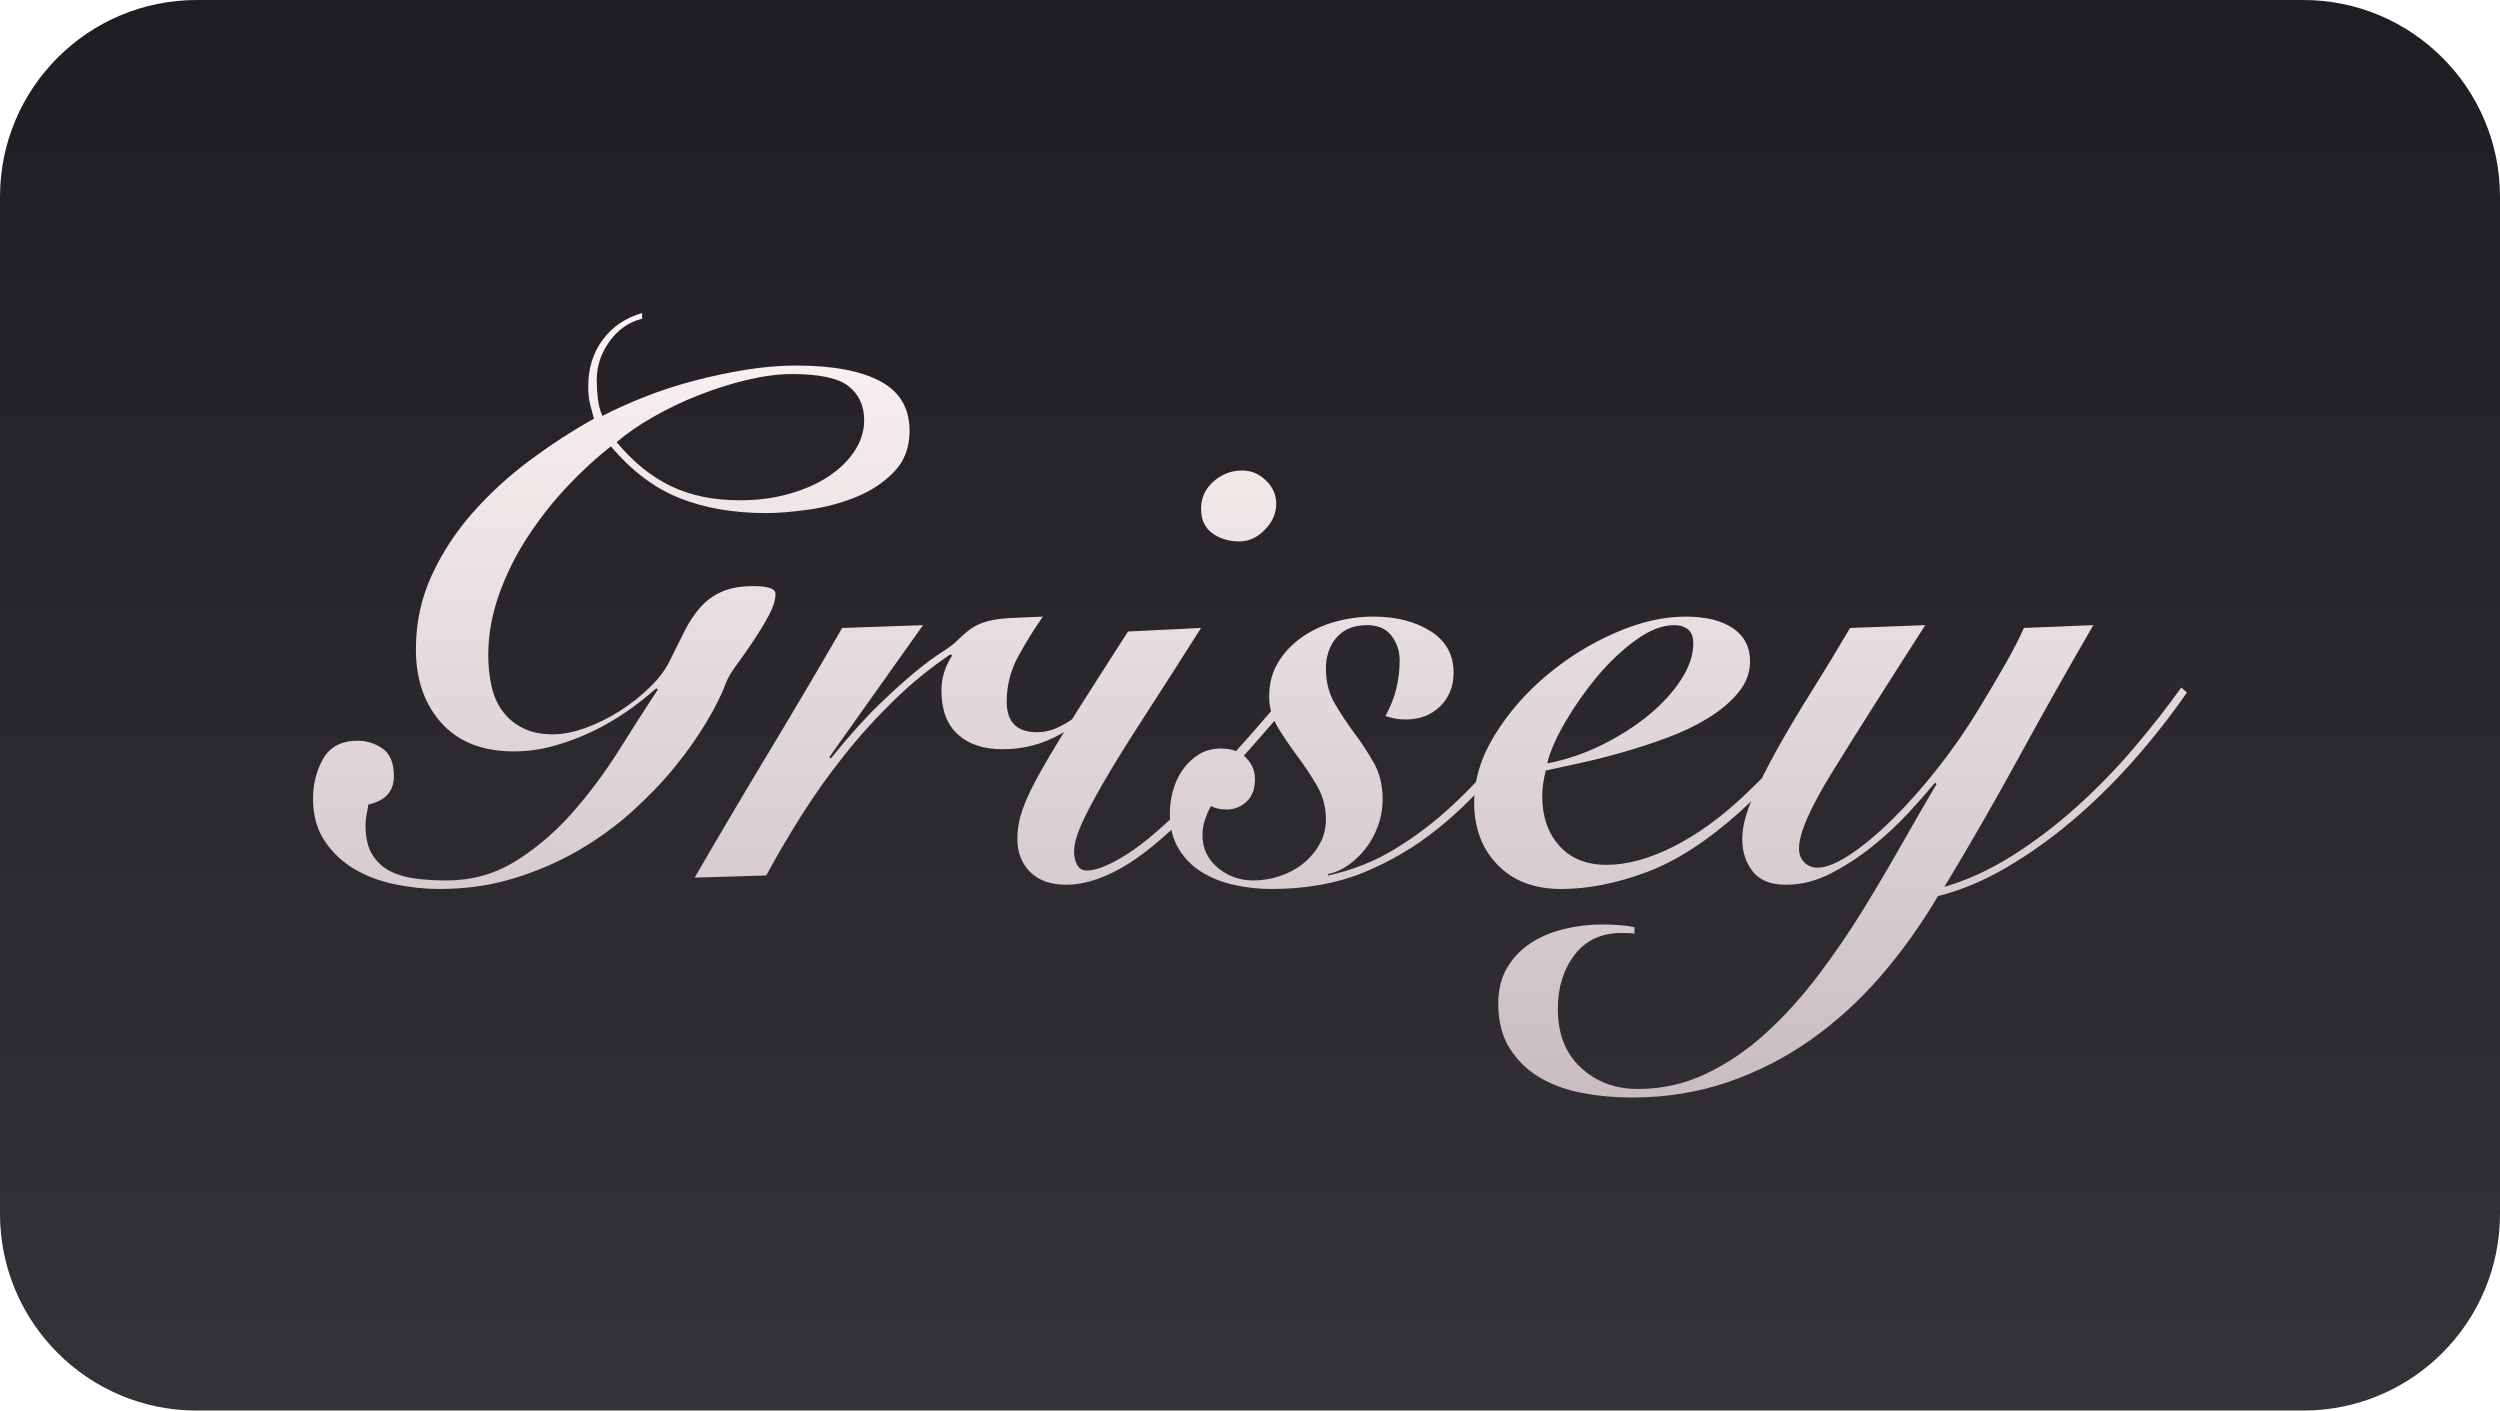
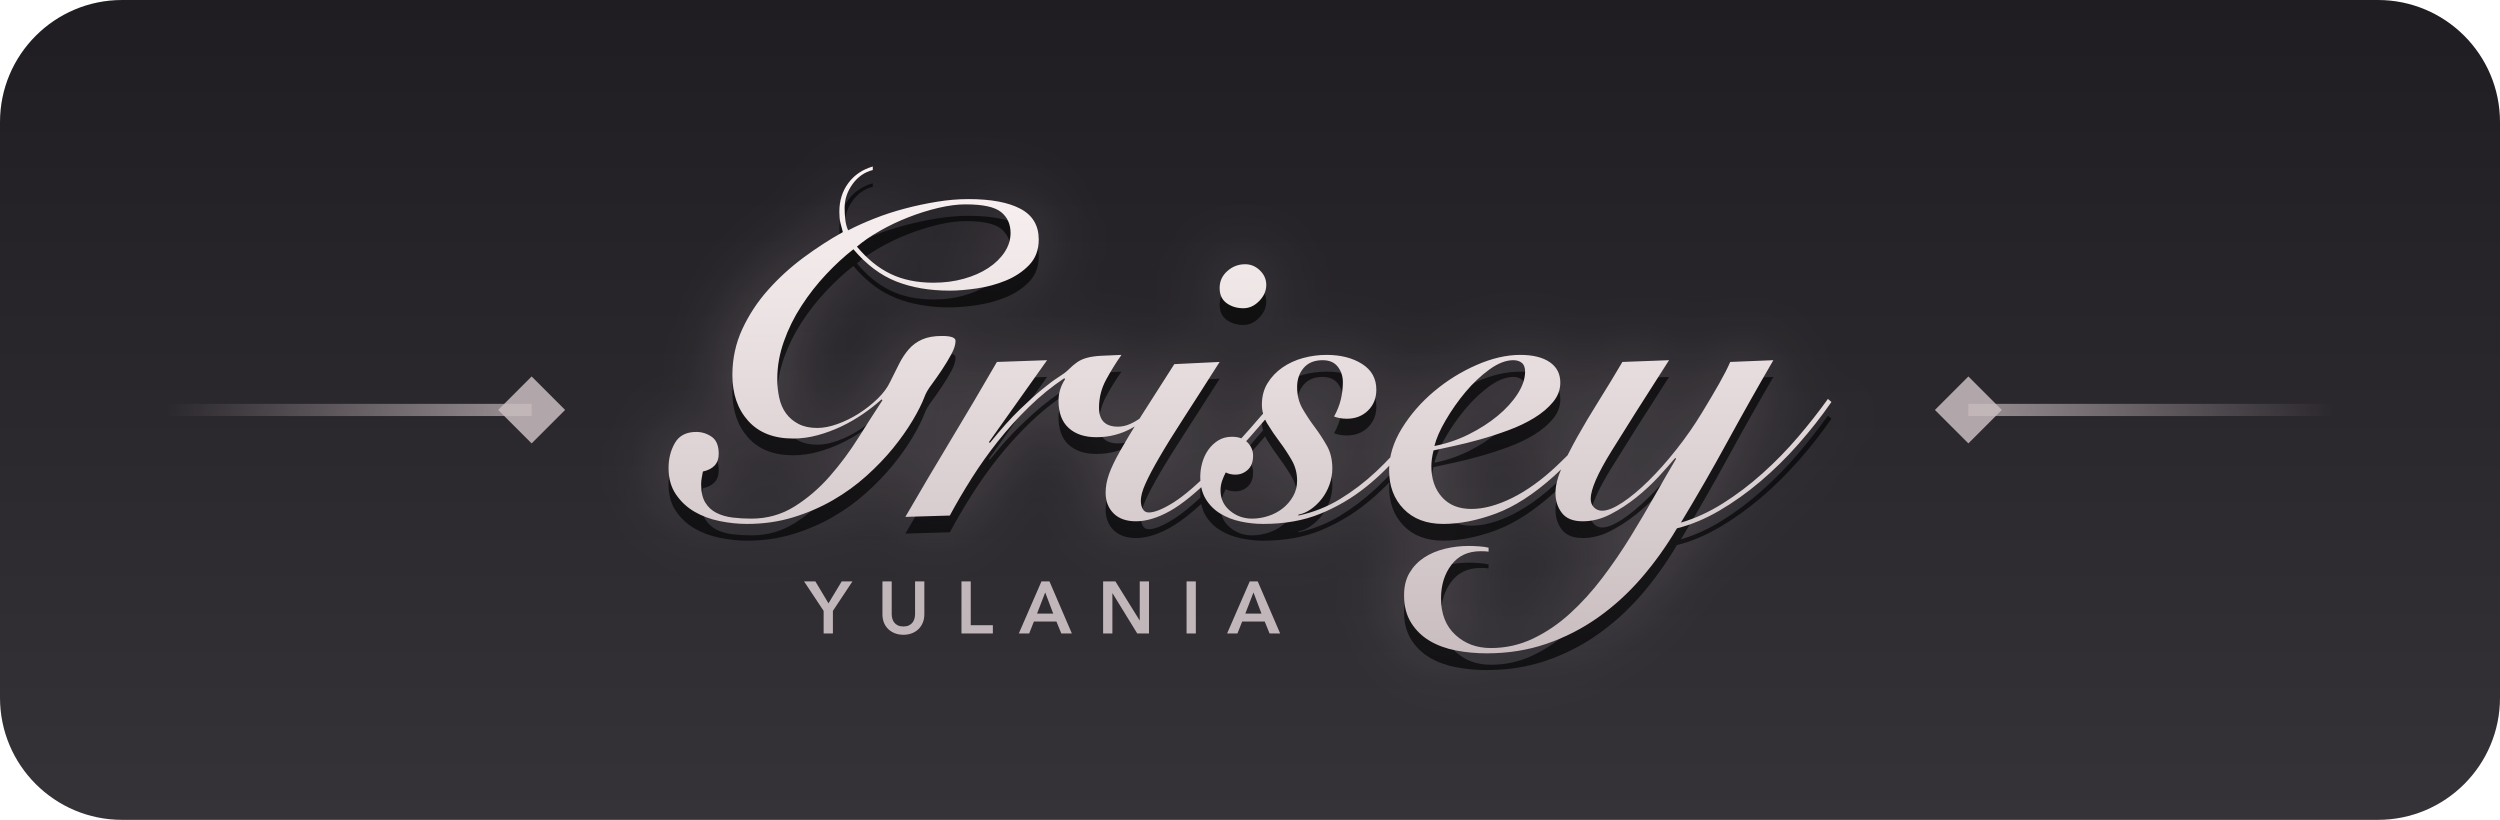
- <svg xmlns="http://www.w3.org/2000/svg" viewBox="0 0 559.03 315.42" role="img" aria-label="Grisey">
+ <svg xmlns="http://www.w3.org/2000/svg" viewBox="0 0 900.83 295.42" role="img" aria-label="Grisey, by Yulania">
  <defs>
    <linearGradient id="silver" x1="0" y1="0" x2="0" y2="1">
      <stop offset="0" stop-color="#fbf3f3" />
      <stop offset="1" stop-color="#c9bdc0" />
    </linearGradient>
    <linearGradient id="plate" x1="0" y1="0" x2="0" y2="1">
      <stop offset="0" stop-color="#201d22" />
      <stop offset="1" stop-color="#353238" />
    </linearGradient>
+     <linearGradient id="ruleLeft" gradientUnits="userSpaceOnUse" x1="191.56" y1="0" x2="60" y2="0">
+       <stop offset="0" stop-color="#c9bdc0" stop-opacity="0.7" />
+       <stop offset="1" stop-color="#c9bdc0" stop-opacity="0" />
+     </linearGradient>
+     <linearGradient id="ruleRight" gradientUnits="userSpaceOnUse" x1="709.27" y1="0" x2="840.83" y2="0">
+       <stop offset="0" stop-color="#c9bdc0" stop-opacity="0.7" />
+       <stop offset="1" stop-color="#c9bdc0" stop-opacity="0" />
+     </linearGradient>
+     <filter id="glow" x="-10%" y="-30%" width="120%" height="160%">
+       <feGaussianBlur stdDeviation="12.06" />
+     </filter>
  </defs>
-   <rect width="559.03" height="315.42" rx="44" fill="url(#plate)" />
-   <path transform="translate(70 70)" fill="url(#silver)" d="M73.59 1.27Q69.15 2.38 66.3 6.34Q63.44 10.31 63.44 14.91Q63.44 16.97 63.68 19.11Q63.92 21.25 64.71 23Q68.99 20.78 74.23 18.72Q79.46 16.65 85.17 15.15Q90.88 13.64 96.75 12.69Q102.62 11.74 108.01 11.74Q120.22 11.74 126.8 15.23Q133.39 18.72 133.39 26.33Q133.39 31.88 129.98 35.45Q126.57 39.02 121.57 41.08Q116.57 43.14 111.02 43.93Q105.47 44.73 101.35 44.73Q90.4 44.73 82 41.4Q73.59 38.07 66.61 29.82Q61.7 33.62 56.78 38.86Q51.86 44.09 47.9 50.2Q43.93 56.3 41.55 63.05Q39.18 69.79 39.18 76.45Q39.18 80.1 39.89 83.35Q40.6 86.6 42.35 88.98Q44.09 91.36 46.87 92.78Q49.64 94.21 53.61 94.21Q56.94 94.21 60.9 92.78Q64.87 91.36 68.6 88.98Q72.32 86.6 75.34 83.66Q78.35 80.73 79.78 77.72Q81.52 74.23 83.03 71.21Q84.54 68.2 86.52 65.9Q88.5 63.6 91.36 62.33Q94.21 61.06 98.49 61.06Q103.41 61.06 103.41 62.81Q103.41 64.87 101.9 67.64Q100.4 70.42 98.49 73.28Q96.59 76.13 94.77 78.59Q92.94 81.05 92.31 82.79Q90.88 86.6 87.95 91.51Q85.01 96.43 80.89 101.51Q76.76 106.58 71.29 111.5Q65.82 116.42 59.24 120.22Q52.66 124.03 44.89 126.41Q37.11 128.79 28.23 128.79Q23.47 128.79 18.4 127.76Q13.32 126.72 9.28 124.35Q5.23 121.97 2.62 118.08Q0 114.2 0 108.64Q0 103.57 2.3 99.6Q4.6 95.64 9.99 95.64Q13.01 95.64 15.54 97.38Q18.08 99.13 18.08 103.57Q18.08 108.64 12.37 109.91Q12.21 111.02 11.97 112.13Q11.74 113.24 11.74 114.51Q11.74 118.64 13.24 121.09Q14.75 123.55 17.29 124.82Q19.83 126.09 23.08 126.49Q26.33 126.88 29.82 126.88Q38.38 126.88 45.36 122.52Q52.34 118.16 58.05 111.66Q63.76 105.15 68.44 97.7Q73.12 90.25 77.08 84.22L76.76 83.9Q73.59 86.76 69.87 89.29Q66.14 91.83 62.09 93.74Q58.05 95.64 53.69 96.83Q49.33 98.02 44.89 98.02Q34.42 98.02 28.71 91.67Q23 85.33 23 75.18Q23 66.3 26.57 58.6Q30.13 50.91 35.84 44.49Q41.55 38.07 48.61 32.83Q55.67 27.6 62.81 23.63Q62.33 21.89 61.93 20.3Q61.54 18.72 61.54 16.34Q61.54 10.31 64.79 5.95Q68.04 1.59 73.59 0L73.59 1.27ZM123.24 23.95Q123.24 19.19 119.83 16.42Q116.42 13.64 107.06 13.64Q102.62 13.64 97.22 14.91Q91.83 16.18 86.36 18.32Q80.89 20.46 76.05 23.24Q71.21 26.01 67.88 28.87Q73.43 35.53 80.02 38.7Q86.6 41.87 95.48 41.87Q101.35 41.87 106.42 40.44Q111.5 39.02 115.23 36.56Q118.95 34.1 121.09 30.85Q123.24 27.6 123.24 23.95ZM85.33 126.25Q93.42 112.29 101.74 98.49Q110.07 84.69 118.32 70.42L136.4 69.79L115.46 99.29L115.78 99.6Q121.81 92.15 126.49 87.63Q131.17 83.11 134.66 80.25Q138.14 77.4 140.52 75.89Q142.9 74.39 144.01 73.28Q145.76 71.53 147.26 70.5Q148.77 69.47 150.83 68.91Q152.89 68.36 155.83 68.2Q158.76 68.04 163.2 67.88Q160.19 72.16 157.65 76.84Q155.11 81.52 155.11 86.92Q155.11 93.74 161.93 93.74Q164.16 93.74 166.3 92.78Q168.44 91.83 170.34 90.4Q172.24 88.98 173.99 87.31Q175.73 85.65 177.16 84.22L177.8 85.01Q173.35 90.56 167.33 94.05Q161.3 97.54 154.16 97.54Q147.82 97.54 144.17 94.21Q140.52 90.88 140.52 84.38Q140.52 80.25 142.9 76.61L142.59 76.29Q135.92 80.73 129.9 86.6Q123.87 92.47 118.72 98.97Q113.56 105.47 109.2 112.37Q104.84 119.27 101.35 125.77L85.33 126.25ZM198.57 70.42Q191.12 82.16 185.73 90.48Q180.33 98.81 176.92 104.68Q173.51 110.55 171.85 114.27Q170.18 118 170.18 120.38Q170.18 122.28 170.9 123.47Q171.61 124.66 173.04 124.66Q176.21 124.66 182 121.02Q187.79 117.37 196.51 108.49Q200 104.84 203.33 101.27Q206.66 97.7 209.6 94.37Q212.53 91.04 214.83 88.34Q217.13 85.65 218.56 84.06L219.98 85.01Q218.08 87.55 215.31 90.8Q212.53 94.05 209.36 97.62Q206.19 101.19 202.85 104.68Q199.52 108.17 196.35 111.34Q187.15 120.54 180.57 124.19Q173.99 127.84 168.44 127.84Q163.2 127.84 160.35 124.98Q157.49 122.13 157.49 117.53Q157.49 114.35 158.68 110.94Q159.87 107.53 162.73 102.46Q165.58 97.38 170.34 89.85Q175.1 82.32 182.24 71.21L198.57 70.42ZM207.77 35.21Q210.79 35.21 213.08 37.43Q215.38 39.65 215.38 42.66Q215.38 45.84 212.85 48.45Q210.31 51.07 207.14 51.07Q203.65 51.07 201.11 49.25Q198.57 47.42 198.57 43.77Q198.57 40.13 201.35 37.67Q204.12 35.21 207.77 35.21ZM226.96 125.77Q235.05 124.03 241.95 119.83Q248.85 115.62 254.88 109.99Q260.9 104.36 266.22 97.78Q271.53 91.2 276.61 84.54L277.87 85.49Q271.53 93.74 265.19 101.59Q258.84 109.44 251.31 115.46Q243.77 121.49 234.81 125.14Q225.85 128.79 214.27 128.79Q210.15 128.79 206.11 127.91Q202.06 127.04 198.81 125.06Q195.56 123.08 193.58 119.83Q191.59 116.57 191.59 111.82Q191.59 109.28 192.31 106.74Q193.02 104.2 194.45 102.14Q195.88 100.08 198.02 98.73Q200.16 97.38 203.01 97.38Q206.66 97.38 208.64 99.44Q210.63 101.51 210.63 104.2Q210.63 107.53 208.72 109.28Q206.82 111.02 204.28 111.02Q202.22 111.02 200.79 110.23Q200 111.66 199.44 113.32Q198.89 114.99 198.89 116.73Q198.89 121.17 202.3 124.03Q205.71 126.88 210.31 126.88Q213.16 126.88 216.1 125.93Q219.03 124.98 221.33 123.16Q223.63 121.33 225.06 118.79Q226.49 116.26 226.49 113.24Q226.49 109.12 224.5 105.71Q222.52 102.3 220.14 99.13Q217.76 95.96 215.78 92.7Q213.8 89.45 213.8 85.8Q213.8 81.36 215.86 78.03Q217.92 74.7 221.25 72.4Q224.58 70.1 228.71 68.99Q232.83 67.88 237.11 67.88Q244.73 67.88 249.88 71.13Q255.04 74.39 255.04 80.41Q255.04 85.01 252.02 87.95Q249.01 90.88 244.41 90.88Q242.98 90.88 241.79 90.64Q240.6 90.4 239.81 90.09Q241.55 86.92 242.27 83.82Q242.98 80.73 242.98 77.72Q242.98 74.54 241.16 72.16Q239.33 69.79 235.69 69.79Q231.25 69.79 228.87 72.56Q226.49 75.34 226.49 79.46Q226.49 83.9 228.47 87.31Q230.45 90.72 232.83 93.89Q235.21 97.07 237.19 100.56Q239.18 104.04 239.18 108.8Q239.18 111.82 238.14 114.67Q237.11 117.53 235.37 119.75Q233.62 121.97 231.48 123.47Q229.34 124.98 226.96 125.46L226.96 125.77ZM343.06 84.69Q338.14 91.36 332.51 97.86Q326.88 104.36 319.11 111.5Q308.17 121.33 298.1 125.06Q288.03 128.79 279.14 128.79Q270.1 128.79 264.87 123.39Q259.64 118 259.64 109.44Q259.64 101.82 264.23 94.37Q268.83 86.92 275.81 81.05Q282.79 75.18 291.12 71.53Q299.44 67.88 306.9 67.88Q313.72 67.88 317.53 70.5Q321.33 73.12 321.33 77.87Q321.33 81.68 318.72 84.85Q316.1 88.03 311.97 90.56Q307.85 93.1 302.7 95Q297.54 96.91 292.47 98.33Q287.39 99.76 282.95 100.71Q278.51 101.67 275.65 102.3Q274.86 105.47 274.86 108.01Q274.86 114.83 278.67 119.11Q282.47 123.39 289.29 123.39Q295.96 123.39 303.97 119.43Q311.97 115.46 320.06 107.85Q326.25 101.98 331.96 95.56Q337.67 89.14 341.95 83.58L343.06 84.69ZM308.64 73.91Q308.64 71.69 307.45 70.74Q306.26 69.79 304.36 69.79Q300.4 69.79 295.8 73.12Q291.2 76.45 287.15 81.28Q283.11 86.12 280.02 91.44Q276.92 96.75 275.97 100.71Q282.47 99.44 288.34 96.51Q294.21 93.58 298.73 89.85Q303.25 86.12 305.95 81.92Q308.64 77.72 308.64 73.91ZM295.48 138.78Q294.69 138.62 292.62 138.62Q285.8 138.62 282.08 143.54Q278.35 148.45 278.35 155.59Q278.35 164 283.51 168.75Q288.66 173.51 296.27 173.51Q304.36 173.51 311.5 170.1Q318.64 166.69 324.82 161.06Q331.01 155.43 336.48 148.22Q341.95 141 346.63 133.39Q351.31 125.77 355.43 118.48Q359.56 111.18 363.05 105.31L362.73 105Q360.35 107.85 356.78 111.74Q353.21 115.62 348.77 119.19Q344.33 122.76 339.41 125.3Q334.5 127.84 329.42 127.84Q324.19 127.84 321.89 124.82Q319.59 121.81 319.59 117.68Q319.59 113.72 321.81 108.64Q324.03 103.57 327.44 97.46Q330.85 91.36 335.13 84.54Q339.41 77.72 343.7 70.42L360.51 69.79Q347.18 90.56 339.73 102.62Q332.28 114.67 332.28 119.75Q332.28 121.65 333.47 122.84Q334.66 124.03 336.4 124.03Q339.25 124.03 343.7 121.09Q348.14 118.16 353.13 113.24Q358.13 108.33 363.2 101.9Q368.28 95.48 372.4 88.66Q375.89 82.95 378.59 78.19Q381.28 73.43 382.55 70.42L398.1 69.79Q389.53 84.54 381.52 99.21Q373.51 113.88 364.79 128.31Q372.4 126.09 379.86 121.41Q387.31 116.73 394.21 110.55Q401.11 104.36 407.06 97.38Q413.01 90.4 417.76 83.74L419.03 84.85Q413.64 92.62 407.14 100Q400.63 107.38 393.42 113.48Q386.2 119.59 378.59 124.03Q370.98 128.47 363.36 130.37Q357.65 140.05 350.52 148.3Q343.38 156.54 334.81 162.57Q326.25 168.6 316.26 172.01Q306.26 175.42 294.85 175.42Q289.14 175.42 283.74 174.39Q278.35 173.35 274.23 170.9Q270.1 168.44 267.57 164.39Q265.03 160.35 265.03 154.48Q265.03 149.72 267.01 146.39Q268.99 143.06 272.24 140.92Q275.5 138.78 279.7 137.75Q283.9 136.72 288.34 136.72Q290.25 136.72 292.23 136.88Q294.21 137.03 295.48 137.35L295.48 138.78Z" />
+   <rect width="900.83" height="295.42" rx="44" fill="url(#plate)" />
+   <rect x="60" y="145.52" width="131.56" height="4.39" fill="url(#ruleLeft)" />
+   <polygon points="191.56,135.65 203.62,147.71 191.56,159.77 179.5,147.71" fill="#c9bdc0" fill-opacity="0.85" />
+   <rect x="709.27" y="145.52" width="131.56" height="4.39" fill="url(#ruleRight)" />
+   <polygon points="709.27,135.65 721.33,147.71 709.27,159.77 697.21,147.71" fill="#c9bdc0" fill-opacity="0.85" />
+   <path transform="translate(240.9 60)" fill="#fbf3f3" fill-opacity="0.22" filter="url(#glow)" d="M73.59 1.27Q69.15 2.38 66.3 6.34Q63.44 10.31 63.44 14.91Q63.44 16.97 63.68 19.11Q63.92 21.25 64.71 23Q68.99 20.78 74.23 18.72Q79.46 16.65 85.17 15.15Q90.88 13.64 96.75 12.69Q102.62 11.74 108.01 11.74Q120.22 11.74 126.8 15.23Q133.39 18.72 133.39 26.33Q133.39 31.88 129.98 35.45Q126.57 39.02 121.57 41.08Q116.57 43.14 111.02 43.93Q105.47 44.73 101.35 44.73Q90.4 44.73 82 41.4Q73.59 38.07 66.61 29.82Q61.7 33.62 56.78 38.86Q51.86 44.09 47.9 50.2Q43.93 56.3 41.55 63.05Q39.18 69.79 39.18 76.45Q39.18 80.1 39.89 83.35Q40.6 86.6 42.35 88.98Q44.09 91.36 46.87 92.78Q49.64 94.21 53.61 94.21Q56.94 94.21 60.9 92.78Q64.87 91.36 68.6 88.98Q72.32 86.6 75.34 83.66Q78.35 80.73 79.78 77.72Q81.52 74.23 83.03 71.21Q84.54 68.2 86.52 65.9Q88.5 63.6 91.36 62.33Q94.21 61.06 98.49 61.06Q103.41 61.06 103.41 62.81Q103.41 64.87 101.9 67.64Q100.4 70.42 98.49 73.28Q96.59 76.13 94.77 78.59Q92.94 81.05 92.31 82.79Q90.88 86.6 87.95 91.51Q85.01 96.43 80.89 101.51Q76.76 106.58 71.29 111.5Q65.82 116.42 59.24 120.22Q52.66 124.03 44.89 126.41Q37.11 128.79 28.23 128.79Q23.47 128.79 18.4 127.76Q13.32 126.72 9.28 124.35Q5.23 121.97 2.62 118.08Q0 114.2 0 108.64Q0 103.57 2.3 99.6Q4.6 95.64 9.99 95.64Q13.01 95.64 15.54 97.38Q18.08 99.13 18.08 103.57Q18.08 108.64 12.37 109.91Q12.21 111.02 11.97 112.13Q11.74 113.24 11.74 114.51Q11.74 118.64 13.24 121.09Q14.75 123.55 17.29 124.82Q19.83 126.09 23.08 126.49Q26.33 126.88 29.82 126.88Q38.38 126.88 45.36 122.52Q52.34 118.16 58.05 111.66Q63.76 105.15 68.44 97.7Q73.12 90.25 77.08 84.22L76.76 83.9Q73.59 86.76 69.87 89.29Q66.14 91.83 62.09 93.74Q58.05 95.64 53.69 96.83Q49.33 98.02 44.89 98.02Q34.42 98.02 28.71 91.67Q23 85.33 23 75.18Q23 66.3 26.57 58.6Q30.13 50.91 35.84 44.49Q41.55 38.07 48.61 32.83Q55.67 27.6 62.81 23.63Q62.33 21.89 61.93 20.3Q61.54 18.72 61.54 16.34Q61.54 10.31 64.79 5.95Q68.04 1.59 73.59 0L73.59 1.27ZM123.24 23.95Q123.24 19.19 119.83 16.42Q116.42 13.64 107.06 13.64Q102.62 13.64 97.22 14.91Q91.83 16.18 86.36 18.32Q80.89 20.46 76.05 23.24Q71.21 26.01 67.88 28.87Q73.43 35.53 80.02 38.7Q86.6 41.87 95.48 41.87Q101.35 41.87 106.42 40.44Q111.5 39.02 115.23 36.56Q118.95 34.1 121.09 30.85Q123.24 27.6 123.24 23.95ZM85.33 126.25Q93.42 112.29 101.74 98.49Q110.07 84.69 118.32 70.42L136.4 69.79L115.46 99.29L115.78 99.6Q121.81 92.15 126.49 87.63Q131.17 83.11 134.66 80.25Q138.14 77.4 140.52 75.89Q142.9 74.39 144.01 73.28Q145.76 71.53 147.26 70.5Q148.77 69.47 150.83 68.91Q152.89 68.36 155.83 68.2Q158.76 68.04 163.2 67.88Q160.19 72.16 157.65 76.84Q155.11 81.52 155.11 86.92Q155.11 93.74 161.93 93.74Q164.16 93.74 166.3 92.78Q168.44 91.83 170.34 90.4Q172.24 88.98 173.99 87.31Q175.73 85.65 177.16 84.22L177.8 85.01Q173.35 90.56 167.33 94.05Q161.3 97.54 154.16 97.54Q147.82 97.54 144.17 94.21Q140.52 90.88 140.52 84.38Q140.52 80.25 142.9 76.61L142.59 76.29Q135.92 80.73 129.9 86.6Q123.87 92.47 118.72 98.97Q113.56 105.47 109.2 112.37Q104.84 119.27 101.35 125.77L85.33 126.25ZM198.57 70.42Q191.12 82.16 185.73 90.48Q180.33 98.81 176.92 104.68Q173.51 110.55 171.85 114.27Q170.18 118 170.18 120.38Q170.18 122.28 170.9 123.47Q171.61 124.66 173.04 124.66Q176.21 124.66 182 121.02Q187.79 117.37 196.51 108.49Q200 104.84 203.33 101.27Q206.66 97.7 209.6 94.37Q212.53 91.04 214.83 88.34Q217.13 85.65 218.56 84.06L219.98 85.01Q218.08 87.55 215.31 90.8Q212.53 94.05 209.36 97.62Q206.19 101.19 202.85 104.68Q199.52 108.17 196.35 111.34Q187.15 120.54 180.57 124.19Q173.99 127.84 168.44 127.84Q163.2 127.84 160.35 124.98Q157.49 122.13 157.49 117.53Q157.49 114.35 158.68 110.94Q159.87 107.53 162.73 102.46Q165.58 97.38 170.34 89.85Q175.1 82.32 182.24 71.21L198.57 70.42ZM207.77 35.21Q210.79 35.21 213.08 37.43Q215.38 39.65 215.38 42.66Q215.38 45.84 212.85 48.45Q210.31 51.07 207.14 51.07Q203.65 51.07 201.11 49.25Q198.57 47.42 198.57 43.77Q198.57 40.13 201.35 37.67Q204.12 35.21 207.77 35.21ZM226.96 125.77Q235.05 124.03 241.95 119.83Q248.85 115.62 254.88 109.99Q260.9 104.36 266.22 97.78Q271.53 91.2 276.61 84.54L277.87 85.49Q271.53 93.74 265.19 101.59Q258.84 109.44 251.31 115.46Q243.77 121.49 234.81 125.14Q225.85 128.79 214.27 128.79Q210.15 128.79 206.11 127.91Q202.06 127.04 198.81 125.06Q195.56 123.08 193.58 119.83Q191.59 116.57 191.59 111.82Q191.59 109.28 192.31 106.74Q193.02 104.2 194.45 102.14Q195.88 100.08 198.02 98.73Q200.16 97.38 203.01 97.38Q206.66 97.38 208.64 99.44Q210.63 101.51 210.63 104.2Q210.63 107.53 208.72 109.28Q206.82 111.02 204.28 111.02Q202.22 111.02 200.79 110.23Q200 111.66 199.44 113.32Q198.89 114.99 198.89 116.73Q198.89 121.17 202.3 124.03Q205.71 126.88 210.31 126.88Q213.16 126.88 216.1 125.93Q219.03 124.98 221.33 123.16Q223.63 121.33 225.06 118.79Q226.49 116.26 226.49 113.24Q226.49 109.12 224.5 105.71Q222.52 102.3 220.14 99.13Q217.76 95.96 215.78 92.7Q213.8 89.45 213.8 85.8Q213.8 81.36 215.86 78.03Q217.92 74.7 221.25 72.4Q224.58 70.1 228.71 68.99Q232.83 67.88 237.11 67.88Q244.73 67.88 249.88 71.13Q255.04 74.39 255.04 80.41Q255.04 85.01 252.02 87.95Q249.01 90.88 244.41 90.88Q242.98 90.88 241.79 90.64Q240.6 90.4 239.81 90.09Q241.55 86.92 242.27 83.82Q242.98 80.73 242.98 77.72Q242.98 74.54 241.16 72.16Q239.33 69.79 235.69 69.79Q231.25 69.79 228.87 72.56Q226.49 75.34 226.49 79.46Q226.49 83.9 228.47 87.31Q230.45 90.72 232.83 93.89Q235.21 97.07 237.19 100.56Q239.18 104.04 239.18 108.8Q239.18 111.82 238.14 114.67Q237.11 117.53 235.37 119.75Q233.62 121.97 231.48 123.47Q229.34 124.98 226.96 125.46L226.96 125.77ZM343.06 84.69Q338.14 91.36 332.51 97.86Q326.88 104.36 319.11 111.5Q308.17 121.33 298.1 125.06Q288.03 128.79 279.14 128.79Q270.1 128.79 264.87 123.39Q259.64 118 259.64 109.44Q259.64 101.82 264.23 94.37Q268.83 86.92 275.81 81.05Q282.79 75.18 291.12 71.53Q299.44 67.88 306.9 67.88Q313.72 67.88 317.53 70.5Q321.33 73.12 321.33 77.87Q321.33 81.68 318.72 84.85Q316.1 88.03 311.97 90.56Q307.85 93.1 302.7 95Q297.54 96.91 292.47 98.33Q287.39 99.76 282.95 100.71Q278.51 101.67 275.65 102.3Q274.86 105.47 274.86 108.01Q274.86 114.83 278.67 119.11Q282.47 123.39 289.29 123.39Q295.96 123.39 303.97 119.43Q311.97 115.46 320.06 107.85Q326.25 101.98 331.96 95.56Q337.67 89.14 341.95 83.58L343.06 84.69ZM308.64 73.91Q308.64 71.69 307.45 70.74Q306.26 69.79 304.36 69.79Q300.4 69.79 295.8 73.12Q291.2 76.45 287.15 81.28Q283.11 86.12 280.02 91.44Q276.92 96.75 275.97 100.71Q282.47 99.44 288.34 96.51Q294.21 93.58 298.73 89.85Q303.25 86.12 305.95 81.92Q308.64 77.72 308.64 73.91ZM295.48 138.78Q294.69 138.62 292.62 138.62Q285.8 138.62 282.08 143.54Q278.35 148.45 278.35 155.59Q278.35 164 283.51 168.75Q288.66 173.51 296.27 173.51Q304.36 173.51 311.5 170.1Q318.64 166.69 324.82 161.06Q331.01 155.43 336.48 148.22Q341.95 141 346.63 133.39Q351.31 125.77 355.43 118.48Q359.56 111.18 363.05 105.31L362.73 105Q360.35 107.85 356.78 111.74Q353.21 115.62 348.77 119.19Q344.33 122.76 339.41 125.3Q334.5 127.84 329.42 127.84Q324.19 127.84 321.89 124.82Q319.59 121.81 319.59 117.68Q319.59 113.72 321.81 108.64Q324.03 103.57 327.44 97.46Q330.85 91.36 335.13 84.54Q339.41 77.72 343.7 70.42L360.51 69.79Q347.18 90.56 339.73 102.62Q332.28 114.67 332.28 119.75Q332.28 121.65 333.47 122.84Q334.66 124.03 336.4 124.03Q339.25 124.03 343.7 121.09Q348.14 118.16 353.13 113.24Q358.13 108.33 363.2 101.9Q368.28 95.48 372.4 88.66Q375.89 82.95 378.59 78.19Q381.28 73.43 382.55 70.42L398.1 69.79Q389.53 84.54 381.52 99.21Q373.51 113.88 364.79 128.31Q372.4 126.09 379.86 121.41Q387.31 116.73 394.21 110.55Q401.11 104.36 407.06 97.38Q413.01 90.4 417.76 83.74L419.03 84.85Q413.64 92.62 407.14 100Q400.63 107.38 393.42 113.48Q386.2 119.59 378.59 124.03Q370.98 128.47 363.36 130.37Q357.65 140.05 350.52 148.3Q343.38 156.54 334.81 162.57Q326.25 168.6 316.26 172.01Q306.26 175.42 294.85 175.42Q289.14 175.42 283.74 174.39Q278.35 173.35 274.23 170.9Q270.1 168.44 267.57 164.39Q265.03 160.35 265.03 154.48Q265.03 149.72 267.01 146.39Q268.99 143.06 272.24 140.92Q275.5 138.78 279.7 137.75Q283.9 136.72 288.34 136.72Q290.25 136.72 292.23 136.88Q294.21 137.03 295.48 137.35L295.48 138.78Z" />
+   <path transform="translate(240.9 66.03)" fill="#000" fill-opacity="0.65" d="M73.59 1.27Q69.15 2.38 66.3 6.34Q63.44 10.31 63.44 14.91Q63.44 16.97 63.68 19.11Q63.92 21.25 64.71 23Q68.99 20.78 74.23 18.72Q79.46 16.65 85.17 15.15Q90.88 13.64 96.75 12.69Q102.62 11.74 108.01 11.74Q120.22 11.74 126.8 15.23Q133.39 18.72 133.39 26.33Q133.39 31.88 129.98 35.45Q126.57 39.02 121.57 41.08Q116.57 43.14 111.02 43.93Q105.47 44.73 101.35 44.73Q90.4 44.73 82 41.4Q73.59 38.07 66.61 29.82Q61.7 33.62 56.78 38.86Q51.86 44.09 47.9 50.2Q43.93 56.3 41.55 63.05Q39.18 69.79 39.18 76.45Q39.18 80.1 39.89 83.35Q40.6 86.6 42.35 88.98Q44.09 91.36 46.87 92.78Q49.64 94.21 53.61 94.21Q56.94 94.21 60.9 92.78Q64.87 91.36 68.6 88.98Q72.32 86.6 75.34 83.66Q78.35 80.73 79.78 77.72Q81.52 74.23 83.03 71.21Q84.54 68.2 86.52 65.9Q88.5 63.6 91.36 62.33Q94.21 61.06 98.49 61.06Q103.41 61.06 103.41 62.81Q103.41 64.87 101.9 67.64Q100.4 70.42 98.49 73.28Q96.59 76.13 94.77 78.59Q92.94 81.05 92.31 82.79Q90.88 86.6 87.95 91.51Q85.01 96.43 80.89 101.51Q76.76 106.58 71.29 111.5Q65.82 116.42 59.24 120.22Q52.66 124.03 44.89 126.41Q37.11 128.79 28.23 128.79Q23.47 128.79 18.4 127.76Q13.32 126.72 9.28 124.35Q5.23 121.97 2.62 118.08Q0 114.2 0 108.64Q0 103.57 2.3 99.6Q4.6 95.64 9.99 95.64Q13.01 95.64 15.54 97.38Q18.08 99.13 18.08 103.57Q18.08 108.64 12.37 109.91Q12.21 111.02 11.97 112.13Q11.74 113.24 11.74 114.51Q11.74 118.64 13.24 121.09Q14.75 123.55 17.29 124.82Q19.83 126.09 23.08 126.49Q26.33 126.88 29.82 126.88Q38.38 126.88 45.36 122.52Q52.34 118.16 58.05 111.66Q63.76 105.15 68.44 97.7Q73.12 90.25 77.08 84.22L76.76 83.9Q73.59 86.76 69.87 89.29Q66.14 91.83 62.09 93.74Q58.05 95.64 53.69 96.83Q49.33 98.02 44.89 98.02Q34.42 98.02 28.71 91.67Q23 85.33 23 75.18Q23 66.3 26.57 58.6Q30.13 50.91 35.84 44.49Q41.55 38.07 48.61 32.83Q55.67 27.6 62.81 23.63Q62.33 21.89 61.93 20.3Q61.54 18.72 61.54 16.34Q61.54 10.31 64.79 5.95Q68.04 1.59 73.59 0L73.59 1.27ZM123.24 23.95Q123.24 19.19 119.83 16.42Q116.42 13.64 107.06 13.64Q102.62 13.64 97.22 14.91Q91.83 16.18 86.36 18.32Q80.89 20.46 76.05 23.24Q71.21 26.01 67.88 28.87Q73.43 35.53 80.02 38.7Q86.6 41.87 95.48 41.87Q101.35 41.87 106.42 40.44Q111.5 39.02 115.23 36.56Q118.95 34.1 121.09 30.85Q123.24 27.6 123.24 23.95ZM85.33 126.25Q93.42 112.29 101.74 98.49Q110.07 84.69 118.32 70.42L136.4 69.79L115.46 99.29L115.78 99.6Q121.81 92.15 126.49 87.63Q131.17 83.11 134.66 80.25Q138.14 77.4 140.52 75.89Q142.9 74.39 144.01 73.28Q145.76 71.53 147.26 70.5Q148.77 69.47 150.83 68.91Q152.89 68.36 155.83 68.2Q158.76 68.04 163.2 67.88Q160.19 72.16 157.65 76.84Q155.11 81.52 155.11 86.92Q155.11 93.74 161.93 93.74Q164.16 93.74 166.3 92.78Q168.44 91.83 170.34 90.4Q172.24 88.98 173.99 87.31Q175.73 85.65 177.16 84.22L177.8 85.01Q173.35 90.56 167.33 94.05Q161.3 97.54 154.16 97.54Q147.82 97.54 144.17 94.21Q140.52 90.88 140.52 84.38Q140.52 80.25 142.9 76.61L142.59 76.29Q135.92 80.73 129.9 86.6Q123.87 92.47 118.72 98.97Q113.56 105.47 109.2 112.37Q104.84 119.27 101.35 125.77L85.33 126.25ZM198.57 70.42Q191.12 82.16 185.73 90.48Q180.33 98.81 176.92 104.68Q173.51 110.55 171.85 114.27Q170.18 118 170.18 120.38Q170.18 122.28 170.9 123.47Q171.61 124.66 173.04 124.66Q176.21 124.66 182 121.02Q187.79 117.37 196.51 108.49Q200 104.84 203.33 101.27Q206.66 97.7 209.6 94.37Q212.53 91.04 214.83 88.34Q217.13 85.65 218.56 84.06L219.98 85.01Q218.08 87.55 215.31 90.8Q212.53 94.05 209.36 97.62Q206.19 101.19 202.85 104.68Q199.52 108.17 196.35 111.34Q187.15 120.54 180.57 124.19Q173.99 127.84 168.44 127.84Q163.2 127.84 160.35 124.98Q157.49 122.13 157.49 117.53Q157.49 114.35 158.68 110.94Q159.87 107.53 162.73 102.46Q165.58 97.38 170.34 89.85Q175.1 82.32 182.24 71.21L198.57 70.42ZM207.77 35.21Q210.79 35.21 213.08 37.43Q215.38 39.65 215.38 42.66Q215.38 45.84 212.85 48.45Q210.31 51.07 207.14 51.07Q203.65 51.07 201.11 49.25Q198.57 47.42 198.57 43.77Q198.57 40.13 201.35 37.67Q204.12 35.21 207.77 35.21ZM226.96 125.77Q235.05 124.03 241.95 119.83Q248.85 115.62 254.88 109.99Q260.9 104.36 266.22 97.78Q271.53 91.2 276.61 84.54L277.87 85.49Q271.53 93.74 265.19 101.59Q258.84 109.44 251.31 115.46Q243.77 121.49 234.81 125.14Q225.85 128.79 214.27 128.79Q210.15 128.79 206.11 127.91Q202.06 127.04 198.81 125.06Q195.56 123.08 193.58 119.83Q191.59 116.57 191.59 111.82Q191.59 109.28 192.31 106.74Q193.02 104.2 194.45 102.14Q195.88 100.08 198.02 98.73Q200.16 97.38 203.01 97.38Q206.66 97.38 208.64 99.44Q210.63 101.51 210.63 104.2Q210.63 107.53 208.72 109.28Q206.82 111.02 204.28 111.02Q202.22 111.02 200.79 110.23Q200 111.66 199.44 113.32Q198.89 114.99 198.89 116.73Q198.89 121.17 202.3 124.03Q205.71 126.88 210.31 126.88Q213.16 126.88 216.1 125.93Q219.03 124.98 221.33 123.16Q223.63 121.33 225.06 118.79Q226.49 116.26 226.49 113.24Q226.49 109.12 224.5 105.71Q222.52 102.3 220.14 99.13Q217.76 95.96 215.78 92.7Q213.8 89.45 213.8 85.8Q213.8 81.36 215.86 78.03Q217.92 74.7 221.25 72.4Q224.58 70.1 228.71 68.99Q232.83 67.88 237.11 67.88Q244.73 67.88 249.88 71.13Q255.04 74.39 255.04 80.41Q255.04 85.01 252.02 87.95Q249.01 90.88 244.41 90.88Q242.98 90.88 241.79 90.64Q240.6 90.4 239.81 90.09Q241.55 86.92 242.27 83.82Q242.98 80.73 242.98 77.72Q242.98 74.54 241.16 72.16Q239.33 69.79 235.69 69.79Q231.25 69.79 228.87 72.56Q226.49 75.34 226.49 79.46Q226.49 83.9 228.47 87.31Q230.45 90.72 232.83 93.89Q235.21 97.07 237.19 100.56Q239.18 104.04 239.18 108.8Q239.18 111.82 238.14 114.67Q237.11 117.53 235.37 119.75Q233.62 121.97 231.48 123.47Q229.34 124.98 226.96 125.46L226.96 125.77ZM343.06 84.69Q338.14 91.36 332.51 97.86Q326.88 104.36 319.11 111.5Q308.17 121.33 298.1 125.06Q288.03 128.79 279.14 128.79Q270.1 128.79 264.87 123.39Q259.64 118 259.64 109.44Q259.64 101.82 264.23 94.37Q268.83 86.92 275.81 81.05Q282.79 75.18 291.12 71.53Q299.44 67.88 306.9 67.88Q313.72 67.88 317.53 70.5Q321.33 73.12 321.33 77.87Q321.33 81.68 318.72 84.85Q316.1 88.03 311.97 90.56Q307.85 93.1 302.7 95Q297.54 96.91 292.47 98.33Q287.39 99.76 282.95 100.71Q278.51 101.67 275.65 102.3Q274.86 105.47 274.86 108.01Q274.86 114.83 278.67 119.11Q282.47 123.39 289.29 123.39Q295.96 123.39 303.97 119.43Q311.97 115.46 320.06 107.85Q326.25 101.98 331.96 95.56Q337.67 89.14 341.95 83.58L343.06 84.69ZM308.64 73.91Q308.64 71.69 307.45 70.74Q306.26 69.79 304.36 69.79Q300.4 69.79 295.8 73.12Q291.2 76.45 287.15 81.28Q283.11 86.12 280.02 91.44Q276.92 96.75 275.97 100.71Q282.47 99.44 288.34 96.51Q294.21 93.58 298.73 89.85Q303.25 86.12 305.95 81.92Q308.64 77.72 308.64 73.91ZM295.48 138.78Q294.69 138.62 292.62 138.62Q285.8 138.62 282.08 143.54Q278.35 148.45 278.35 155.59Q278.35 164 283.51 168.75Q288.66 173.51 296.27 173.51Q304.36 173.51 311.5 170.1Q318.64 166.69 324.82 161.06Q331.01 155.43 336.48 148.22Q341.95 141 346.63 133.39Q351.31 125.77 355.43 118.48Q359.56 111.18 363.05 105.31L362.73 105Q360.35 107.85 356.78 111.74Q353.21 115.62 348.77 119.19Q344.33 122.76 339.41 125.3Q334.5 127.84 329.42 127.84Q324.19 127.84 321.89 124.82Q319.59 121.81 319.59 117.68Q319.59 113.72 321.81 108.64Q324.03 103.57 327.44 97.46Q330.85 91.36 335.13 84.54Q339.41 77.72 343.7 70.42L360.51 69.79Q347.18 90.56 339.73 102.62Q332.28 114.67 332.28 119.75Q332.28 121.65 333.47 122.84Q334.66 124.03 336.4 124.03Q339.25 124.03 343.7 121.09Q348.14 118.16 353.13 113.24Q358.13 108.33 363.2 101.9Q368.28 95.48 372.4 88.66Q375.89 82.95 378.59 78.19Q381.28 73.43 382.55 70.42L398.1 69.79Q389.53 84.54 381.52 99.21Q373.51 113.88 364.79 128.31Q372.4 126.09 379.86 121.41Q387.31 116.73 394.21 110.55Q401.11 104.36 407.06 97.38Q413.01 90.4 417.76 83.74L419.03 84.85Q413.64 92.62 407.14 100Q400.63 107.38 393.42 113.48Q386.2 119.59 378.59 124.03Q370.98 128.47 363.36 130.37Q357.65 140.05 350.52 148.3Q343.38 156.54 334.81 162.57Q326.25 168.6 316.26 172.01Q306.26 175.42 294.85 175.42Q289.14 175.42 283.74 174.39Q278.35 173.35 274.23 170.9Q270.1 168.44 267.57 164.39Q265.03 160.35 265.03 154.48Q265.03 149.72 267.01 146.39Q268.99 143.06 272.24 140.92Q275.5 138.78 279.7 137.75Q283.9 136.72 288.34 136.72Q290.25 136.72 292.23 136.88Q294.21 137.03 295.48 137.35L295.48 138.78Z" />
+   <path transform="translate(240.9 60)" fill="url(#silver)" d="M73.59 1.27Q69.15 2.38 66.3 6.34Q63.44 10.31 63.44 14.91Q63.44 16.97 63.68 19.11Q63.92 21.25 64.71 23Q68.99 20.78 74.23 18.72Q79.46 16.65 85.17 15.15Q90.88 13.64 96.75 12.69Q102.62 11.74 108.01 11.74Q120.22 11.74 126.8 15.23Q133.39 18.72 133.39 26.33Q133.39 31.88 129.98 35.45Q126.57 39.02 121.57 41.08Q116.57 43.14 111.02 43.93Q105.47 44.73 101.35 44.73Q90.4 44.73 82 41.4Q73.59 38.07 66.61 29.82Q61.7 33.62 56.78 38.86Q51.86 44.09 47.9 50.2Q43.93 56.3 41.55 63.05Q39.18 69.79 39.18 76.45Q39.18 80.1 39.89 83.35Q40.6 86.6 42.35 88.98Q44.09 91.36 46.87 92.78Q49.64 94.21 53.61 94.21Q56.94 94.21 60.9 92.78Q64.87 91.36 68.6 88.98Q72.32 86.6 75.34 83.66Q78.35 80.73 79.78 77.72Q81.52 74.23 83.03 71.21Q84.54 68.2 86.52 65.9Q88.5 63.6 91.36 62.33Q94.21 61.06 98.49 61.06Q103.41 61.06 103.41 62.81Q103.41 64.87 101.9 67.64Q100.4 70.42 98.49 73.28Q96.59 76.13 94.77 78.59Q92.94 81.05 92.31 82.79Q90.88 86.6 87.95 91.51Q85.01 96.43 80.89 101.51Q76.76 106.58 71.29 111.5Q65.82 116.42 59.24 120.22Q52.66 124.03 44.89 126.41Q37.11 128.79 28.23 128.79Q23.47 128.79 18.4 127.76Q13.32 126.72 9.28 124.35Q5.23 121.97 2.62 118.08Q0 114.2 0 108.64Q0 103.57 2.3 99.6Q4.6 95.64 9.99 95.64Q13.01 95.64 15.54 97.38Q18.08 99.13 18.08 103.57Q18.08 108.64 12.37 109.91Q12.21 111.02 11.97 112.13Q11.74 113.24 11.74 114.51Q11.74 118.64 13.24 121.09Q14.75 123.55 17.29 124.82Q19.83 126.09 23.08 126.49Q26.33 126.88 29.82 126.88Q38.38 126.88 45.36 122.52Q52.34 118.16 58.05 111.66Q63.76 105.15 68.44 97.7Q73.12 90.25 77.08 84.22L76.76 83.9Q73.59 86.76 69.87 89.29Q66.14 91.83 62.09 93.74Q58.05 95.64 53.69 96.83Q49.33 98.02 44.89 98.02Q34.42 98.02 28.71 91.67Q23 85.33 23 75.18Q23 66.3 26.57 58.6Q30.13 50.91 35.84 44.49Q41.55 38.07 48.61 32.83Q55.67 27.6 62.81 23.63Q62.33 21.89 61.93 20.3Q61.54 18.72 61.54 16.34Q61.54 10.31 64.79 5.95Q68.04 1.59 73.59 0L73.59 1.27ZM123.24 23.95Q123.24 19.19 119.83 16.42Q116.42 13.64 107.06 13.64Q102.62 13.64 97.22 14.91Q91.83 16.18 86.36 18.32Q80.89 20.46 76.05 23.24Q71.21 26.01 67.88 28.87Q73.43 35.53 80.02 38.7Q86.6 41.87 95.48 41.87Q101.35 41.87 106.42 40.44Q111.5 39.02 115.23 36.56Q118.95 34.1 121.09 30.85Q123.24 27.6 123.24 23.95ZM85.33 126.25Q93.42 112.29 101.74 98.49Q110.07 84.69 118.32 70.42L136.4 69.79L115.46 99.29L115.78 99.6Q121.81 92.15 126.49 87.63Q131.17 83.11 134.66 80.25Q138.14 77.4 140.52 75.89Q142.9 74.39 144.01 73.28Q145.76 71.53 147.26 70.5Q148.77 69.47 150.83 68.91Q152.89 68.36 155.83 68.2Q158.76 68.04 163.2 67.88Q160.19 72.16 157.65 76.84Q155.11 81.52 155.11 86.92Q155.11 93.74 161.93 93.74Q164.16 93.74 166.3 92.78Q168.44 91.83 170.34 90.4Q172.24 88.98 173.99 87.31Q175.73 85.65 177.16 84.22L177.8 85.01Q173.35 90.56 167.33 94.05Q161.3 97.54 154.16 97.54Q147.82 97.54 144.17 94.21Q140.52 90.88 140.52 84.38Q140.52 80.25 142.9 76.61L142.59 76.29Q135.92 80.73 129.9 86.6Q123.87 92.47 118.72 98.97Q113.56 105.47 109.2 112.37Q104.84 119.27 101.35 125.77L85.33 126.25ZM198.57 70.42Q191.12 82.16 185.73 90.48Q180.33 98.81 176.92 104.68Q173.51 110.55 171.85 114.27Q170.18 118 170.18 120.38Q170.18 122.28 170.9 123.47Q171.61 124.66 173.04 124.66Q176.21 124.66 182 121.02Q187.79 117.37 196.51 108.49Q200 104.84 203.33 101.27Q206.66 97.7 209.6 94.37Q212.53 91.04 214.83 88.34Q217.13 85.65 218.56 84.06L219.98 85.01Q218.08 87.55 215.31 90.8Q212.53 94.05 209.36 97.62Q206.19 101.19 202.85 104.68Q199.52 108.17 196.35 111.34Q187.15 120.54 180.57 124.19Q173.99 127.84 168.44 127.84Q163.2 127.84 160.35 124.98Q157.49 122.13 157.49 117.53Q157.49 114.35 158.68 110.94Q159.87 107.53 162.73 102.46Q165.58 97.38 170.34 89.85Q175.1 82.32 182.24 71.21L198.57 70.42ZM207.77 35.21Q210.79 35.21 213.08 37.43Q215.38 39.65 215.38 42.66Q215.38 45.84 212.85 48.45Q210.31 51.07 207.14 51.07Q203.65 51.07 201.11 49.25Q198.57 47.42 198.57 43.77Q198.57 40.13 201.35 37.67Q204.12 35.21 207.77 35.21ZM226.96 125.77Q235.05 124.03 241.95 119.83Q248.85 115.62 254.88 109.99Q260.9 104.36 266.22 97.78Q271.53 91.2 276.61 84.54L277.87 85.49Q271.53 93.74 265.19 101.59Q258.84 109.44 251.31 115.46Q243.77 121.49 234.81 125.14Q225.85 128.79 214.27 128.79Q210.15 128.79 206.11 127.91Q202.06 127.04 198.81 125.06Q195.56 123.08 193.58 119.83Q191.59 116.57 191.59 111.82Q191.59 109.28 192.31 106.74Q193.02 104.2 194.45 102.14Q195.88 100.08 198.02 98.73Q200.16 97.38 203.01 97.38Q206.66 97.38 208.64 99.44Q210.63 101.51 210.63 104.2Q210.63 107.53 208.72 109.28Q206.82 111.02 204.28 111.02Q202.22 111.02 200.79 110.23Q200 111.66 199.44 113.32Q198.89 114.99 198.89 116.73Q198.89 121.17 202.3 124.03Q205.71 126.88 210.31 126.88Q213.16 126.88 216.1 125.93Q219.03 124.98 221.33 123.16Q223.63 121.33 225.06 118.79Q226.49 116.26 226.49 113.24Q226.49 109.12 224.5 105.71Q222.52 102.3 220.14 99.13Q217.76 95.96 215.78 92.7Q213.8 89.45 213.8 85.8Q213.8 81.36 215.86 78.03Q217.92 74.7 221.25 72.4Q224.58 70.1 228.71 68.99Q232.83 67.88 237.11 67.88Q244.73 67.88 249.88 71.13Q255.04 74.39 255.04 80.41Q255.04 85.01 252.02 87.95Q249.01 90.88 244.41 90.88Q242.98 90.88 241.79 90.64Q240.6 90.4 239.81 90.09Q241.55 86.92 242.27 83.82Q242.98 80.73 242.98 77.72Q242.98 74.54 241.16 72.16Q239.33 69.79 235.69 69.79Q231.25 69.79 228.87 72.56Q226.49 75.34 226.49 79.46Q226.49 83.9 228.47 87.31Q230.45 90.72 232.83 93.89Q235.21 97.07 237.19 100.56Q239.18 104.04 239.18 108.8Q239.18 111.82 238.14 114.67Q237.11 117.53 235.37 119.75Q233.62 121.97 231.48 123.47Q229.34 124.98 226.96 125.46L226.96 125.77ZM343.06 84.69Q338.14 91.36 332.51 97.86Q326.88 104.36 319.11 111.5Q308.17 121.33 298.1 125.06Q288.03 128.79 279.14 128.79Q270.1 128.79 264.87 123.39Q259.64 118 259.64 109.44Q259.64 101.82 264.23 94.37Q268.83 86.92 275.81 81.05Q282.79 75.18 291.12 71.53Q299.44 67.88 306.9 67.88Q313.72 67.88 317.53 70.5Q321.33 73.12 321.33 77.87Q321.33 81.68 318.72 84.85Q316.1 88.03 311.97 90.56Q307.85 93.1 302.7 95Q297.54 96.91 292.47 98.33Q287.39 99.76 282.95 100.71Q278.51 101.67 275.65 102.3Q274.86 105.47 274.86 108.01Q274.86 114.83 278.67 119.11Q282.47 123.39 289.29 123.39Q295.96 123.39 303.97 119.43Q311.97 115.46 320.06 107.85Q326.25 101.98 331.96 95.56Q337.67 89.14 341.95 83.58L343.06 84.69ZM308.64 73.91Q308.64 71.69 307.45 70.74Q306.26 69.79 304.36 69.79Q300.4 69.79 295.8 73.12Q291.2 76.45 287.15 81.28Q283.11 86.12 280.02 91.44Q276.92 96.75 275.97 100.71Q282.47 99.44 288.34 96.51Q294.21 93.58 298.73 89.85Q303.25 86.12 305.95 81.92Q308.64 77.72 308.64 73.91ZM295.48 138.78Q294.69 138.62 292.62 138.62Q285.8 138.62 282.08 143.54Q278.35 148.45 278.35 155.59Q278.35 164 283.51 168.75Q288.66 173.51 296.27 173.51Q304.36 173.51 311.5 170.1Q318.64 166.69 324.82 161.06Q331.01 155.43 336.48 148.22Q341.95 141 346.63 133.39Q351.31 125.77 355.43 118.48Q359.56 111.18 363.05 105.31L362.73 105Q360.35 107.85 356.78 111.74Q353.21 115.62 348.77 119.19Q344.33 122.76 339.41 125.3Q334.5 127.84 329.42 127.84Q324.19 127.84 321.89 124.82Q319.59 121.81 319.59 117.68Q319.59 113.72 321.81 108.64Q324.03 103.57 327.44 97.46Q330.85 91.36 335.13 84.54Q339.41 77.72 343.7 70.42L360.51 69.79Q347.18 90.56 339.73 102.62Q332.28 114.67 332.28 119.75Q332.28 121.65 333.47 122.84Q334.66 124.03 336.4 124.03Q339.25 124.03 343.7 121.09Q348.14 118.16 353.13 113.24Q358.13 108.33 363.2 101.9Q368.28 95.48 372.4 88.66Q375.89 82.95 378.59 78.19Q381.28 73.43 382.55 70.42L398.1 69.79Q389.53 84.54 381.52 99.21Q373.51 113.88 364.79 128.31Q372.4 126.09 379.86 121.41Q387.31 116.73 394.21 110.55Q401.11 104.36 407.06 97.38Q413.01 90.4 417.76 83.74L419.03 84.85Q413.64 92.62 407.14 100Q400.63 107.38 393.42 113.48Q386.2 119.59 378.59 124.03Q370.98 128.47 363.36 130.37Q357.65 140.05 350.52 148.3Q343.38 156.54 334.81 162.57Q326.25 168.6 316.26 172.01Q306.26 175.42 294.85 175.42Q289.14 175.42 283.74 174.39Q278.35 173.35 274.23 170.9Q270.1 168.44 267.57 164.39Q265.03 160.35 265.03 154.48Q265.03 149.72 267.01 146.39Q268.99 143.06 272.24 140.92Q275.5 138.78 279.7 137.75Q283.9 136.72 288.34 136.72Q290.25 136.72 292.23 136.88Q294.21 137.03 295.48 137.35L295.48 138.78Z" />
+   <path fill="#c9bdc0" fill-opacity="0.95" d="M296.78 220.12L289.73 209.5L293.81 209.5L298.53 217.4L303.29 209.5L307.16 209.5L300.12 220.12L300.12 228.26L296.78 228.26L296.78 220.12ZM333.07 221.37Q333.07 223.06 332.49 224.43Q331.9 225.79 330.9 226.75Q329.89 227.7 328.51 228.22Q327.14 228.73 325.52 228.73Q323.9 228.73 322.53 228.22Q321.15 227.7 320.13 226.75Q319.11 225.79 318.54 224.43Q317.97 223.06 317.97 221.37L317.97 209.5L321.31 209.5L321.31 221.24Q321.31 222.06 321.52 222.87Q321.73 223.67 322.22 224.31Q322.71 224.95 323.52 225.34Q324.33 225.74 325.52 225.74Q326.71 225.74 327.52 225.34Q328.33 224.95 328.82 224.31Q329.31 223.67 329.52 222.87Q329.73 222.06 329.73 221.24L329.73 209.5L333.07 209.5L333.07 221.37ZM346.45 209.5L349.79 209.5L349.79 225.29L357.76 225.29L357.76 228.26L346.45 228.26L346.45 209.5ZM375.27 209.5L378.16 209.5L386.23 228.26L382.42 228.26L380.67 223.97L372.54 223.97L370.85 228.26L367.11 228.26L375.27 209.5ZM379.51 221.1L376.62 213.48L373.68 221.1L379.51 221.1ZM397.49 209.5L401.92 209.5L410.63 223.54L410.68 223.54L410.68 209.5L414.02 209.5L414.02 228.26L409.78 228.26L400.88 213.77L400.83 213.77L400.83 228.26L397.49 228.26L397.49 209.5ZM427.56 209.5L430.9 209.5L430.9 228.26L427.56 228.26L427.56 209.5ZM450.32 209.5L453.2 209.5L461.28 228.26L457.47 228.26L455.72 223.97L447.59 223.97L445.89 228.26L442.16 228.26L450.32 209.5ZM454.55 221.1L451.67 213.48L448.73 221.1L454.55 221.1Z" />
</svg>
